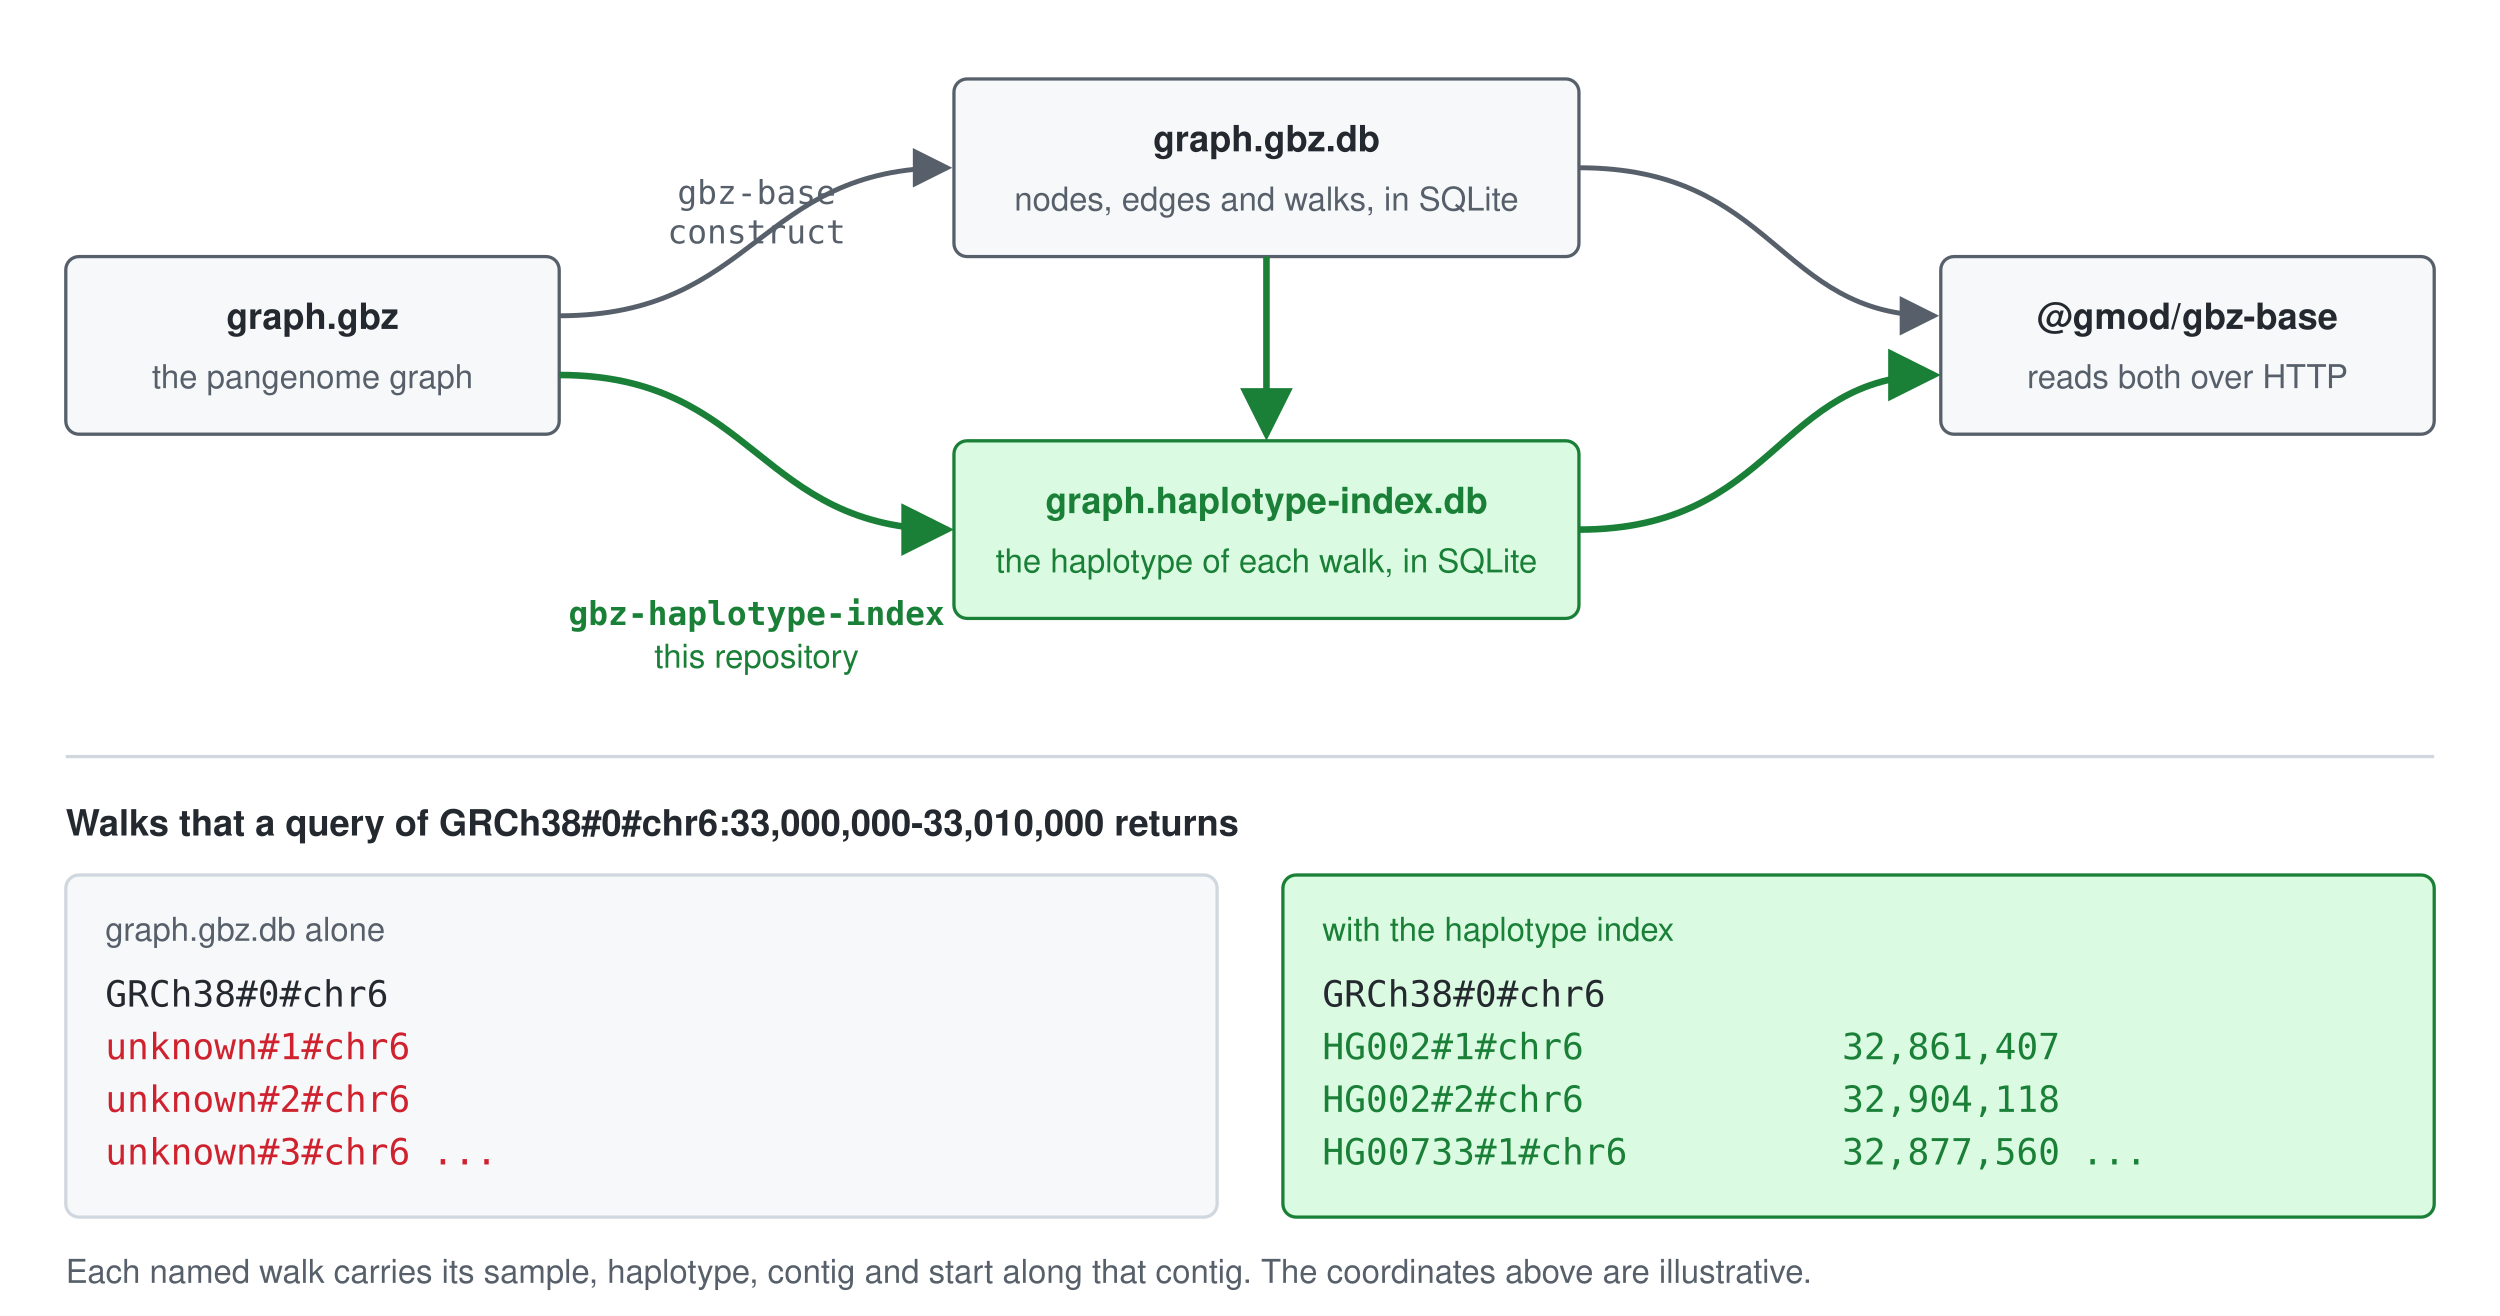
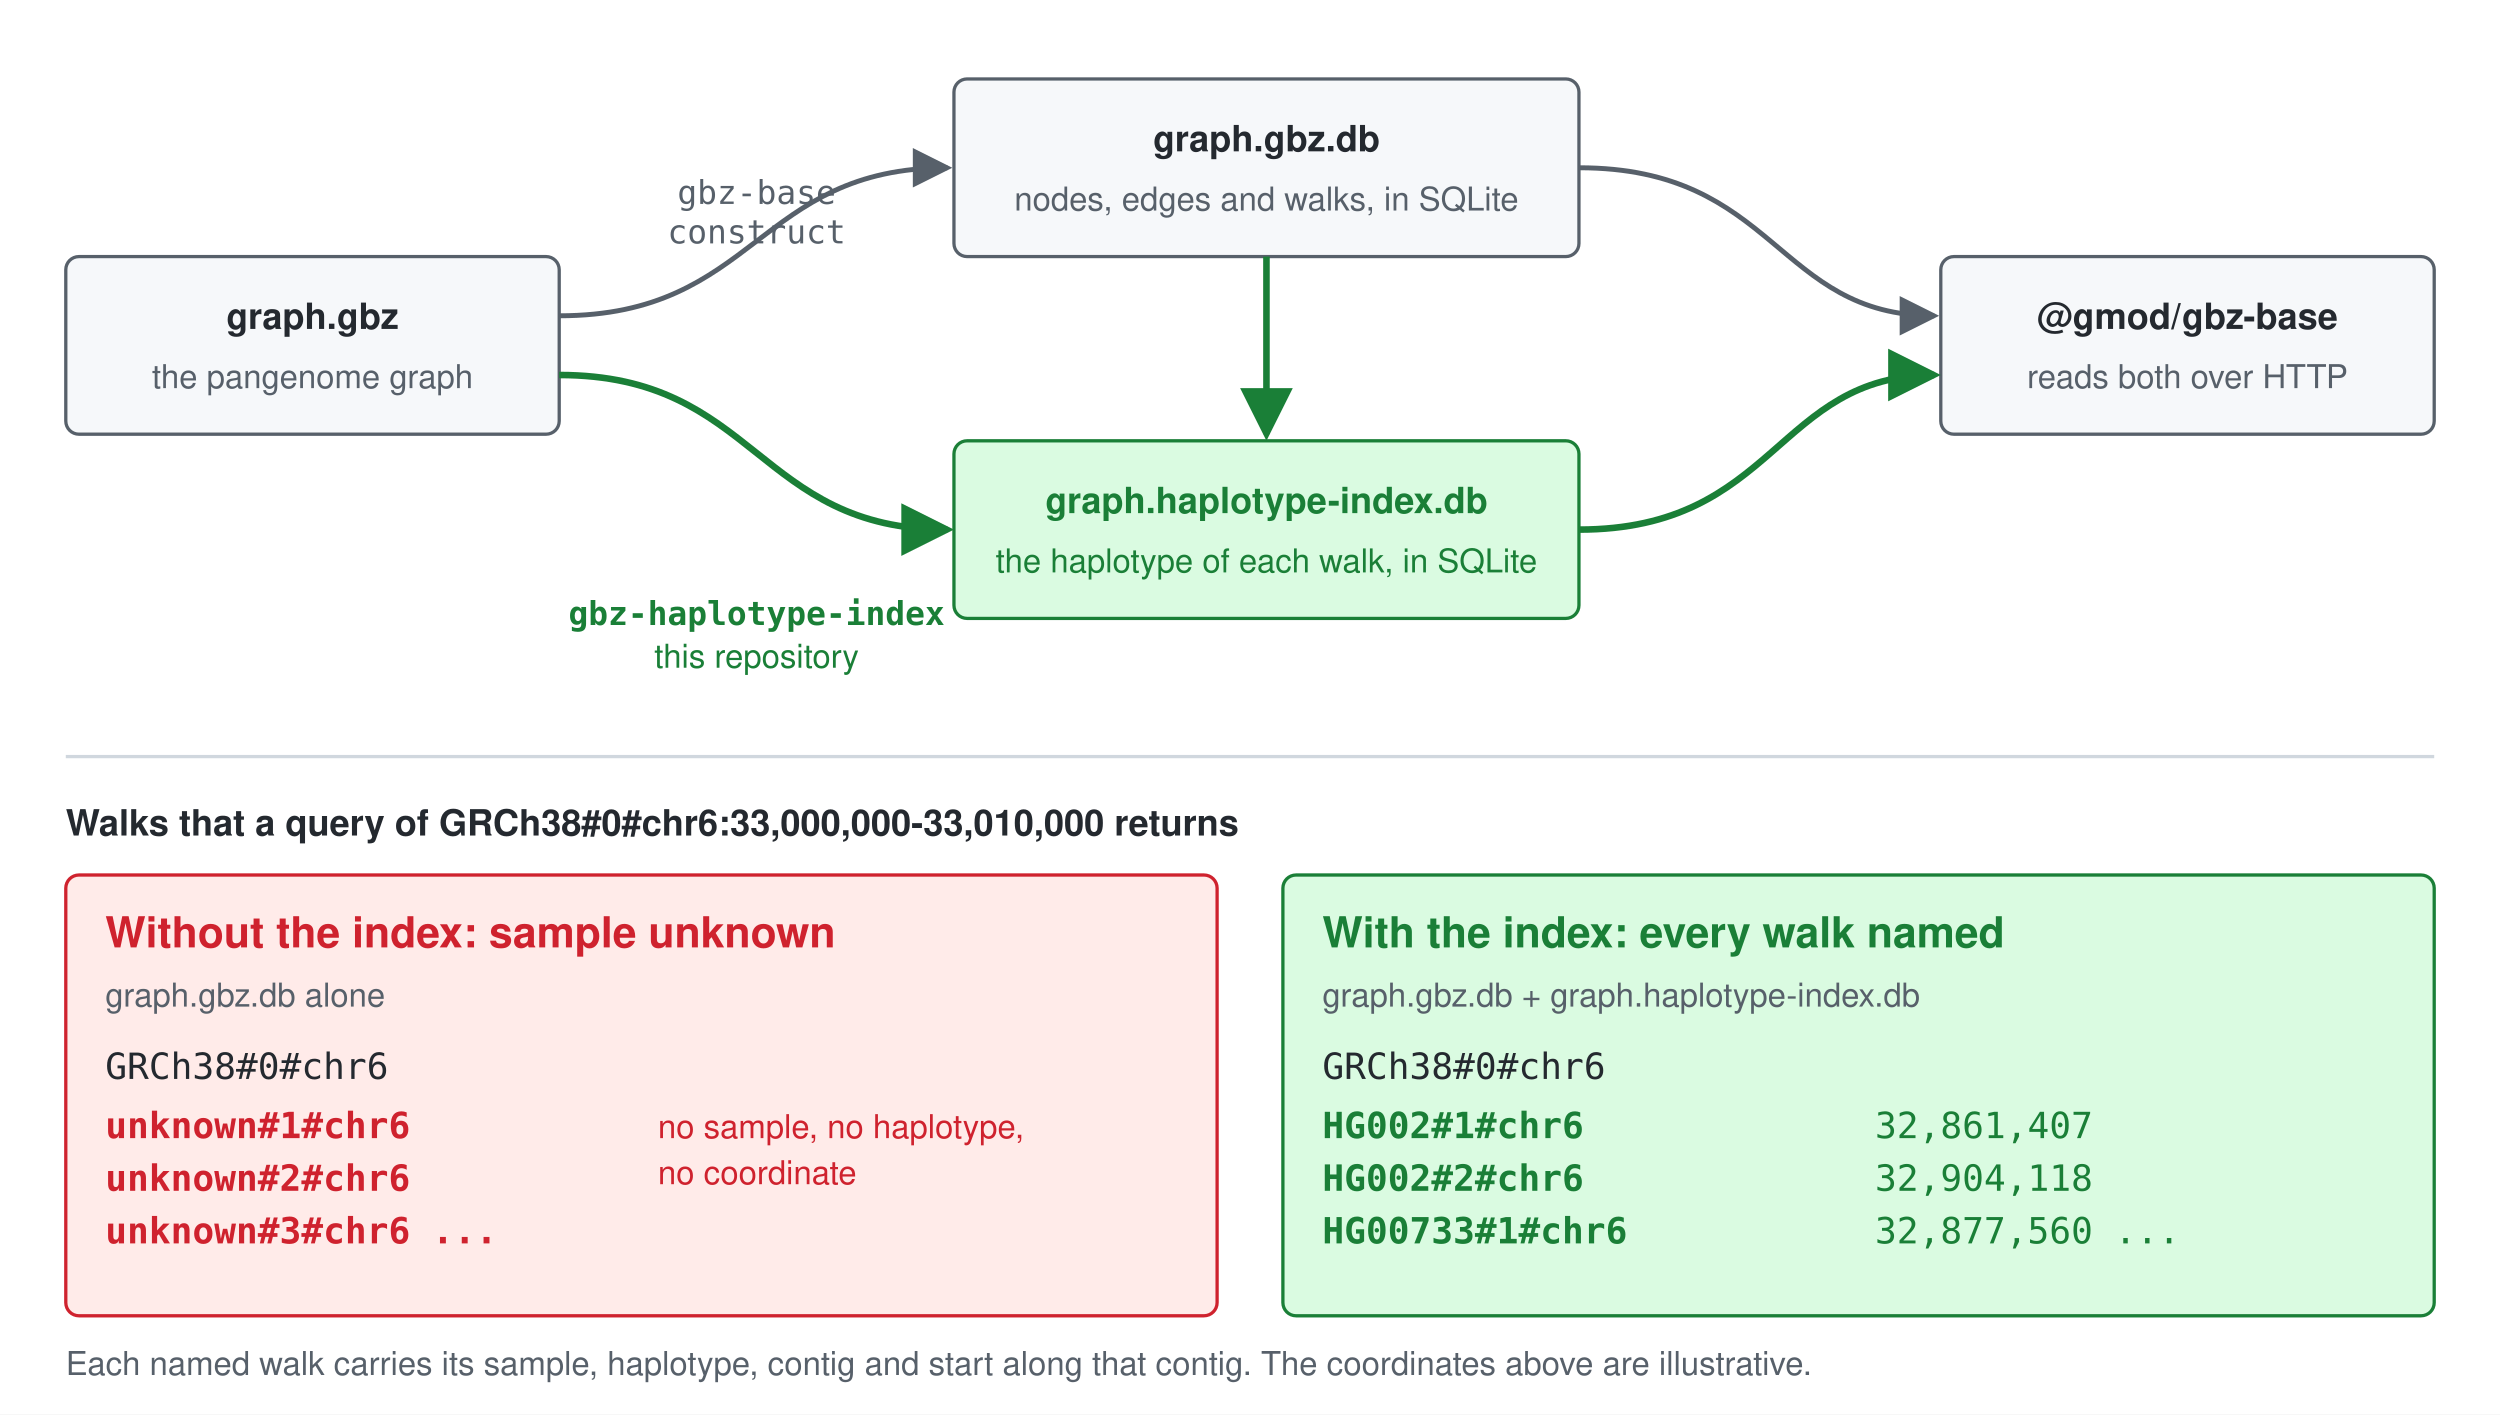
- <svg xmlns="http://www.w3.org/2000/svg" viewBox="0 0 760 400" font-family="Helvetica, Arial, sans-serif" font-size="11">
+ <svg xmlns="http://www.w3.org/2000/svg" viewBox="0 0 760 430" font-family="Helvetica, Arial, sans-serif" font-size="11">
  <defs>
    <marker id="a" viewBox="0 0 8 8" refX="7" refY="4" markerWidth="8" markerHeight="8" orient="auto">
      <path d="M0,0 L8,4 L0,8 z" fill="#57606a" />
    </marker>
    <marker id="g" viewBox="0 0 8 8" refX="7" refY="4" markerWidth="8" markerHeight="8" orient="auto">
      <path d="M0,0 L8,4 L0,8 z" fill="#1a7f37" />
    </marker>
  </defs>
  <rect width="100%" height="100%" fill="#ffffff" />
  <rect x="20" y="78" width="150" height="54" fill="#f6f8fa" stroke="#57606a" rx="4" />
  <text x="95" y="100" fill="#24292f" text-anchor="middle" font-weight="bold">graph.gbz</text>
  <text x="95" y="118" fill="#57606a" text-anchor="middle" font-size="10">the pangenome graph</text>
  <rect x="290" y="24" width="190" height="54" fill="#f6f8fa" stroke="#57606a" rx="4" />
  <text x="385" y="46" fill="#24292f" text-anchor="middle" font-weight="bold">graph.gbz.db</text>
  <text x="385" y="64" fill="#57606a" text-anchor="middle" font-size="10">nodes, edges and walks, in SQLite</text>
  <rect x="290" y="134" width="190" height="54" fill="#dafbe1" stroke="#1a7f37" rx="4" />
  <text x="385" y="156" fill="#1a7f37" text-anchor="middle" font-weight="bold">graph.haplotype-index.db</text>
  <text x="385" y="174" fill="#1a7f37" text-anchor="middle" font-size="10">the haplotype of each walk, in SQLite</text>
  <path d="M170,96 C230,96 230,51 288,51" fill="none" stroke="#57606a" stroke-width="1.5" marker-end="url(#a)" />
  <text x="230" y="62" fill="#57606a" text-anchor="middle" font-size="10" font-family="monospace">gbz-base</text>
  <text x="230" y="74" fill="#57606a" text-anchor="middle" font-size="10" font-family="monospace">construct</text>
  <path d="M170,114 C230,114 230,161 288,161" fill="none" stroke="#1a7f37" stroke-width="2" marker-end="url(#g)" />
  <path d="M385,78 L385,132" fill="none" stroke="#1a7f37" stroke-width="2" marker-end="url(#g)" />
  <text x="230" y="190" fill="#1a7f37" text-anchor="middle" font-size="10" font-family="monospace" font-weight="bold">gbz-haplotype-index</text>
  <text x="230" y="203" fill="#1a7f37" text-anchor="middle" font-size="10">this repository</text>
  <rect x="590" y="78" width="150" height="54" fill="#f6f8fa" stroke="#57606a" rx="4" />
  <text x="665" y="100" fill="#24292f" text-anchor="middle" font-weight="bold">@gmod/gbz-base</text>
  <text x="665" y="118" fill="#57606a" text-anchor="middle" font-size="10">reads both over HTTP</text>
  <path d="M480,51 C540,51 540,96 588,96" fill="none" stroke="#57606a" stroke-width="1.5" marker-end="url(#a)" />
  <path d="M480,161 C540,161 540,114 588,114" fill="none" stroke="#1a7f37" stroke-width="2" marker-end="url(#g)" />
  <line x1="20" y1="230" x2="740" y2="230" stroke="#d0d7de" />
  <text x="20" y="254" fill="#24292f" font-weight="bold">Walks that a query of GRCh38#0#chr6:33,000,000-33,010,000 returns</text>
-   <rect x="20" y="266" width="350" height="104" fill="#f6f8fa" stroke="#d0d7de" rx="4" />
-   <text x="32" y="286" fill="#57606a" font-size="10">graph.gbz.db alone</text>
-   <text x="32" y="306" fill="#24292f" font-family="monospace">GRCh38#0#chr6</text>
-   <text x="32" y="322" fill="#cf222e" font-family="monospace">unknown#1#chr6</text>
-   <text x="32" y="338" fill="#cf222e" font-family="monospace">unknown#2#chr6</text>
-   <text x="32" y="354" fill="#cf222e" font-family="monospace">unknown#3#chr6 ...</text>
-   <rect x="390" y="266" width="350" height="104" fill="#dafbe1" stroke="#1a7f37" rx="4" />
-   <text x="402" y="286" fill="#1a7f37" font-size="10">with the haplotype index</text>
-   <text x="402" y="306" fill="#24292f" font-family="monospace">GRCh38#0#chr6</text>
-   <text x="402" y="322" fill="#1a7f37" font-family="monospace">HG002#1#chr6<tspan x="560">32,861,407</tspan>
+   <rect x="20" y="266" width="350" height="134" fill="#ffebe9" stroke="#cf222e" rx="4" />
+   <text x="32" y="288" fill="#cf222e" font-size="13" font-weight="bold">Without the index: sample unknown</text>
+   <text x="32" y="306" fill="#57606a" font-size="10">graph.gbz.db alone</text>
+   <text x="32" y="328" fill="#24292f" font-family="monospace">GRCh38#0#chr6</text>
+   <text x="32" y="346" fill="#cf222e" font-family="monospace" font-weight="bold">unknown#1#chr6</text>
+   <text x="32" y="362" fill="#cf222e" font-family="monospace" font-weight="bold">unknown#2#chr6</text>
+   <text x="32" y="378" fill="#cf222e" font-family="monospace" font-weight="bold">unknown#3#chr6 ...</text>
+   <text x="200" y="346" fill="#cf222e" font-size="10">no sample, no haplotype,</text>
+   <text x="200" y="360" fill="#cf222e" font-size="10">no coordinate</text>
+   <rect x="390" y="266" width="350" height="134" fill="#dafbe1" stroke="#1a7f37" rx="4" />
+   <text x="402" y="288" fill="#1a7f37" font-size="13" font-weight="bold">With the index: every walk named</text>
+   <text x="402" y="306" fill="#57606a" font-size="10">graph.gbz.db + graph.haplotype-index.db</text>
+   <text x="402" y="328" fill="#24292f" font-family="monospace">GRCh38#0#chr6</text>
+   <text x="402" y="346" fill="#1a7f37" font-family="monospace" font-weight="bold">HG002#1#chr6<tspan x="570" font-weight="normal">32,861,407</tspan>
  </text>
-   <text x="402" y="338" fill="#1a7f37" font-family="monospace">HG002#2#chr6<tspan x="560">32,904,118</tspan>
+   <text x="402" y="362" fill="#1a7f37" font-family="monospace" font-weight="bold">HG002#2#chr6<tspan x="570" font-weight="normal">32,904,118</tspan>
  </text>
-   <text x="402" y="354" fill="#1a7f37" font-family="monospace">HG00733#1#chr6<tspan x="560">32,877,560 ...</tspan>
+   <text x="402" y="378" fill="#1a7f37" font-family="monospace" font-weight="bold">HG00733#1#chr6<tspan x="570" font-weight="normal">32,877,560 ...</tspan>
  </text>
-   <text x="20" y="390" fill="#57606a" font-size="10">Each named walk carries its sample, haplotype, contig and start along that contig. The coordinates above are illustrative.</text>
+   <text x="20" y="418" fill="#57606a" font-size="10">Each named walk carries its sample, haplotype, contig and start along that contig. The coordinates above are illustrative.</text>
</svg>
